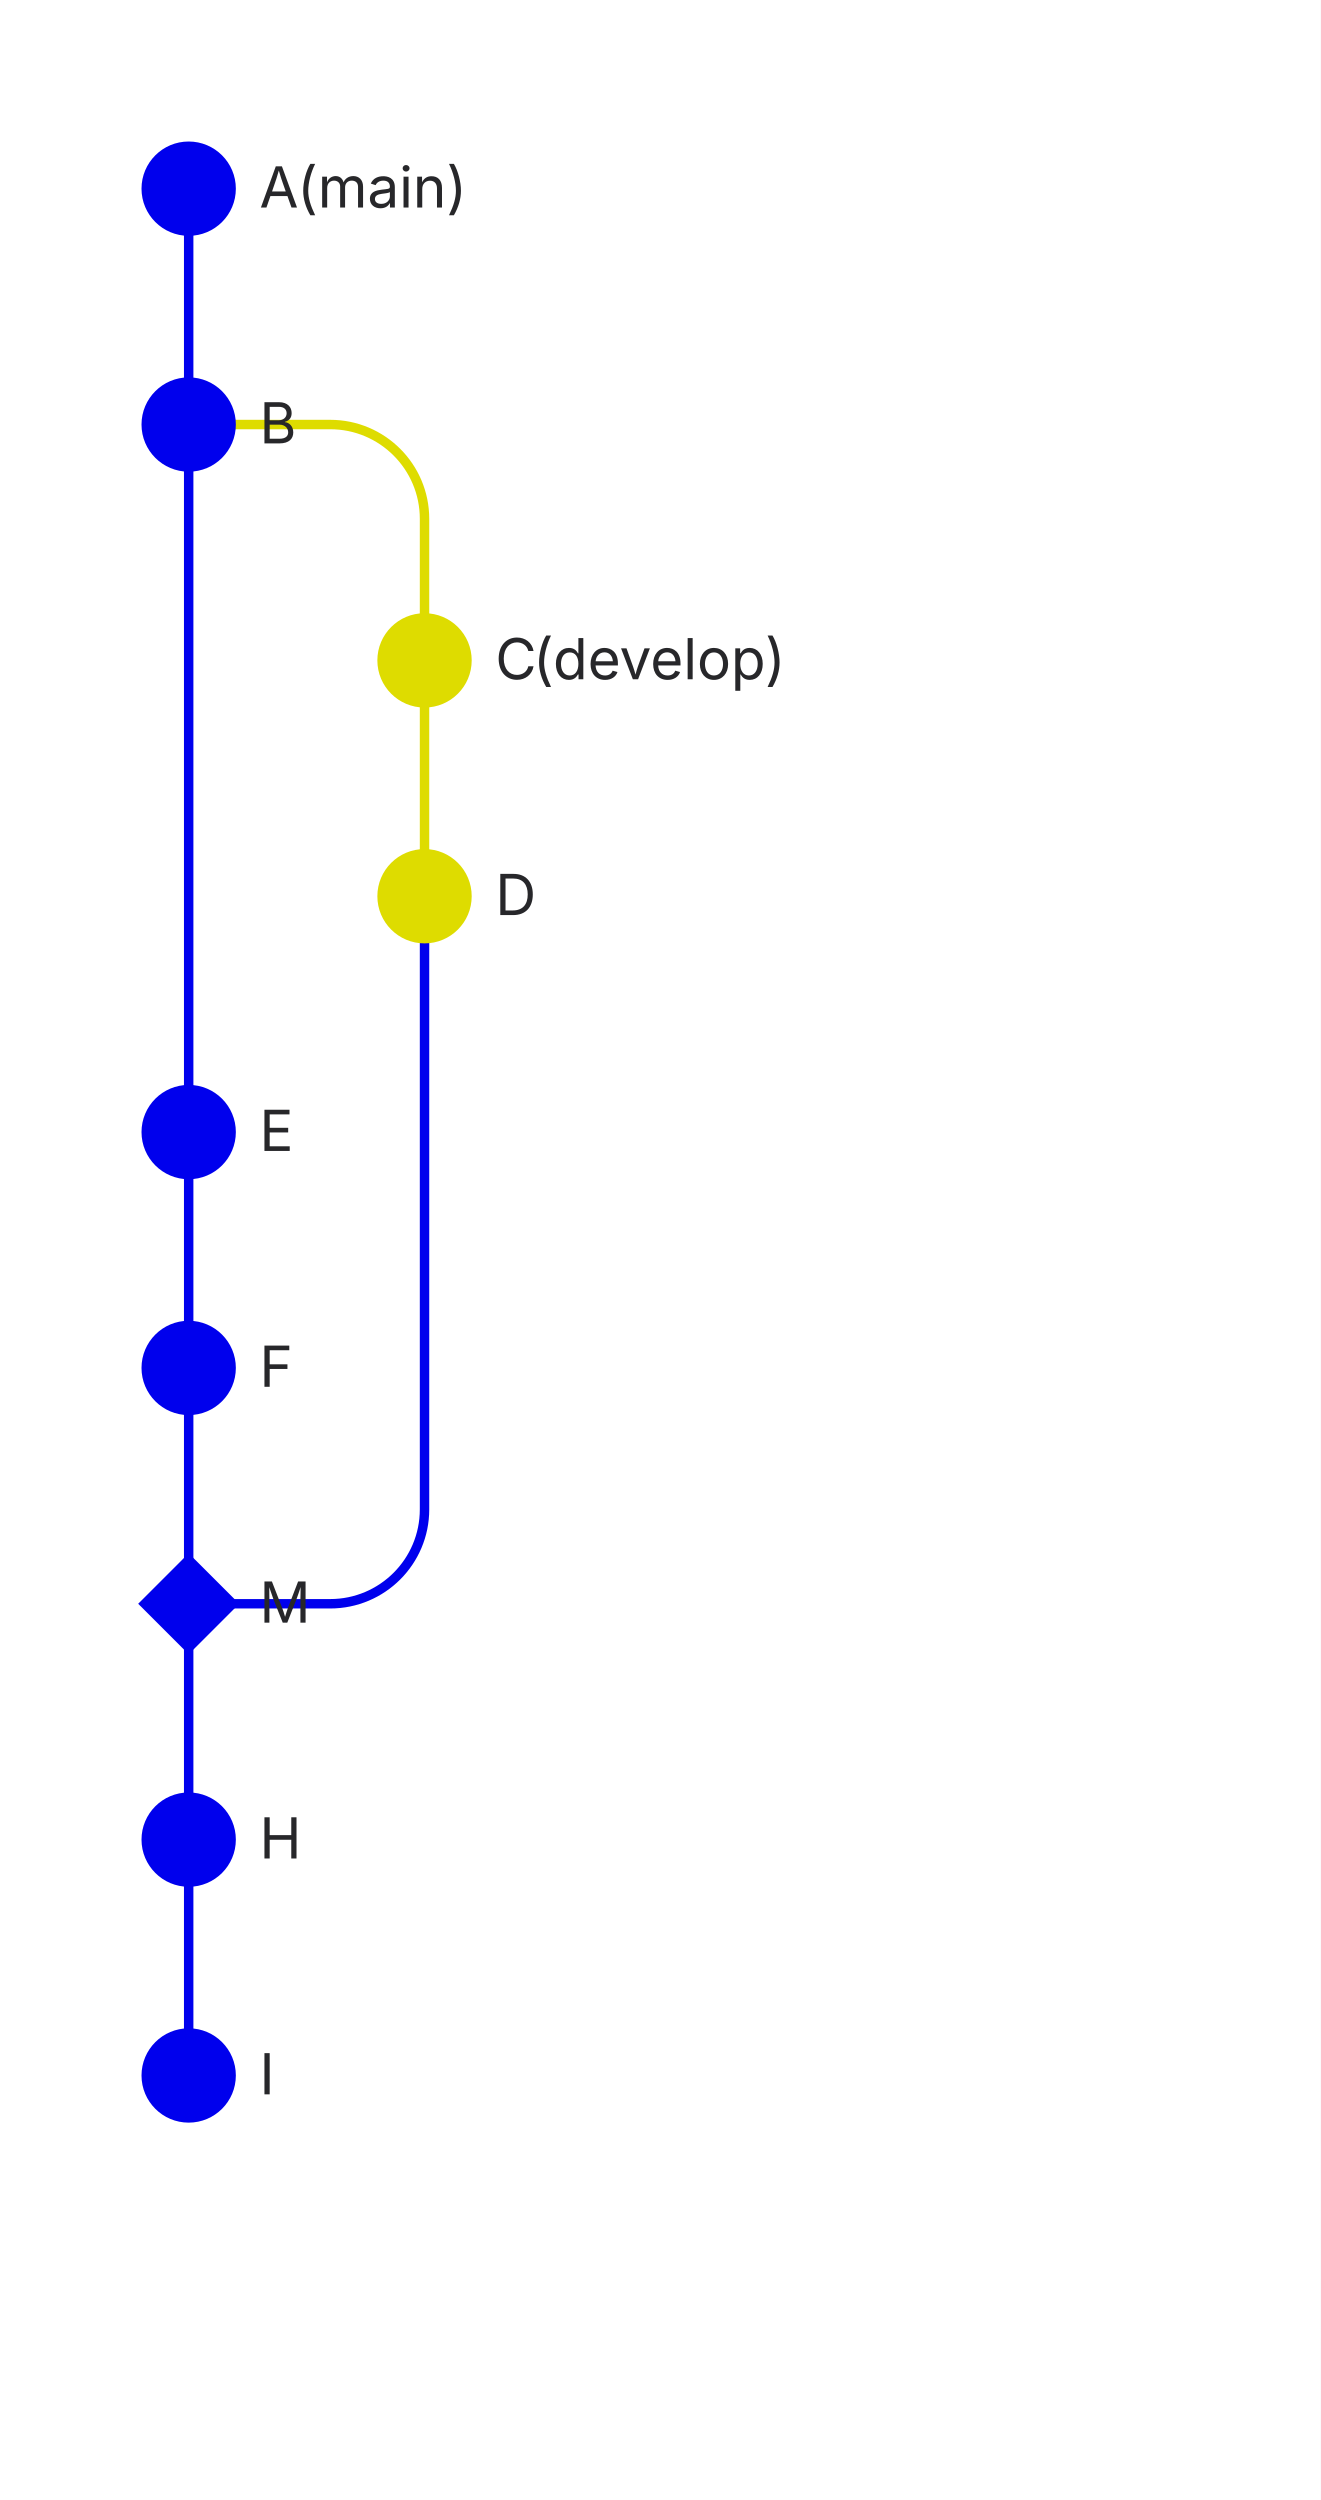
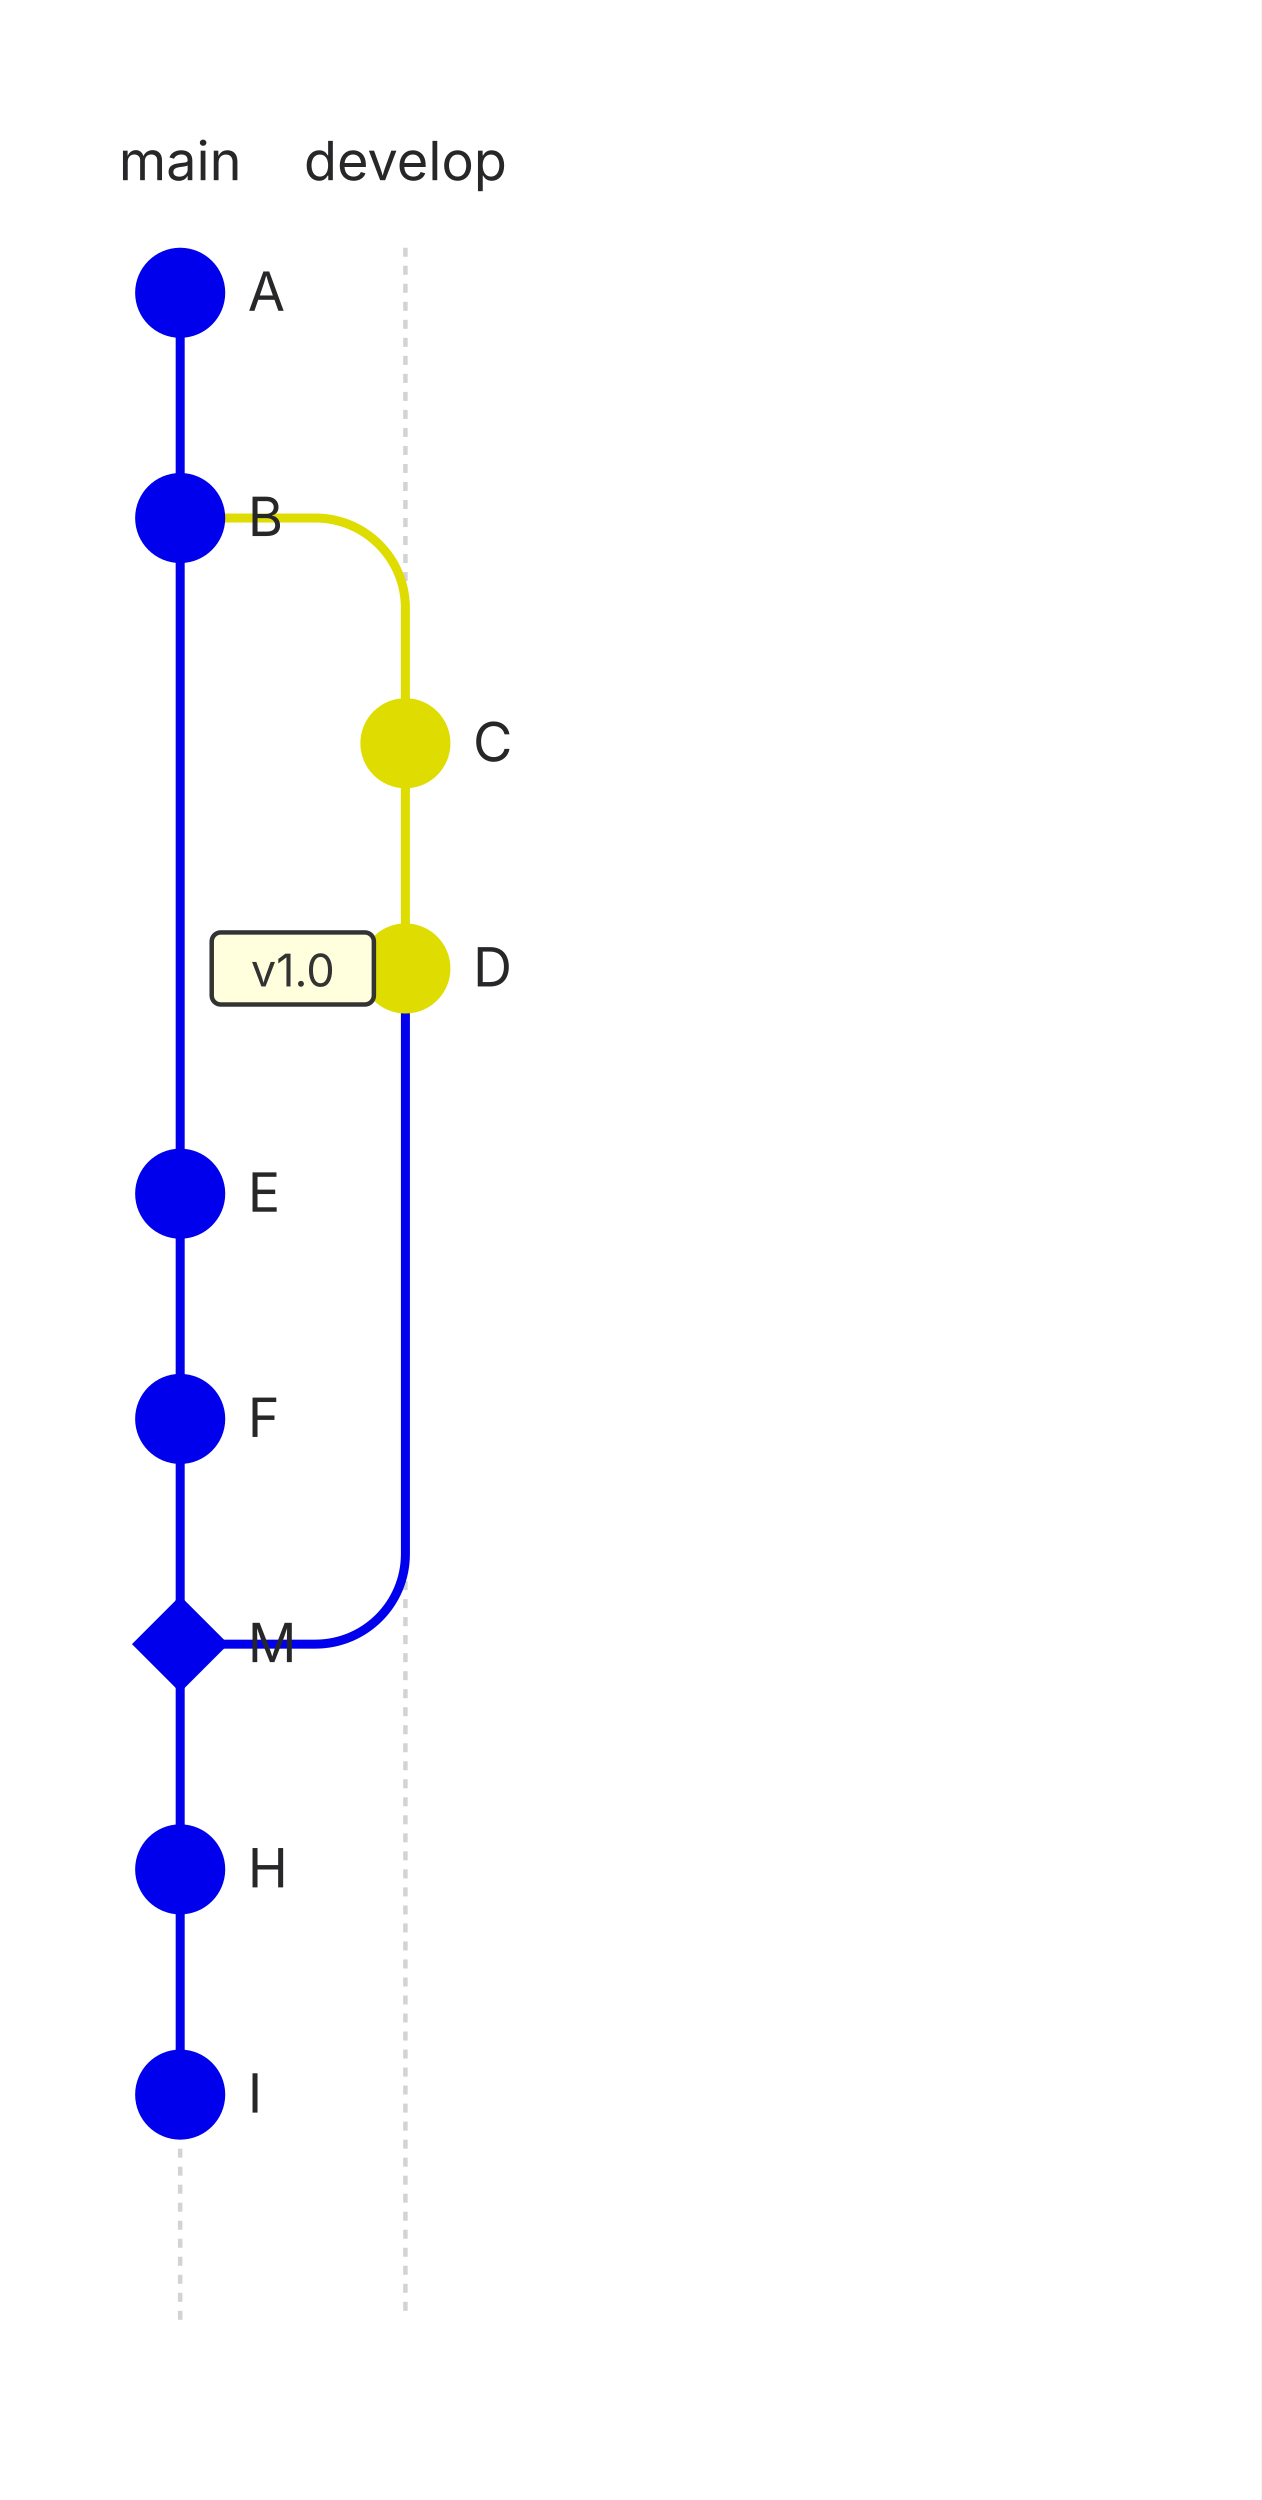
- <svg xmlns="http://www.w3.org/2000/svg" width="280" height="530" viewBox="0 0 280 530">
+ <svg xmlns="http://www.w3.org/2000/svg" width="280" height="555" viewBox="0 0 280 555">
  <style>
  .commit { fill: #FFFFFF; }
  .commit-text { font-family: 'Inter', sans-serif; font-size: 12px; fill: #27272A; }
  .branch-text { font-family: 'Inter', sans-serif; font-size: 12px; fill: #27272A; }
+   .tag-text { font-family: 'Inter', sans-serif; font-size: 10px; fill: #333; }
</style>
  <rect width="100%" height="100%" fill="#FFFFFF" />
-   <line x1="40" y1="40" x2="40" y2="440" stroke="#0000ED" stroke-width="2" />
-   <line x1="90" y1="140" x2="90" y2="190" stroke="#DEDC00" stroke-width="2" />
-   <path d="M 40 90 L 70 90 A 20 20 0 0 1 90 110 L 90 140" stroke="#DEDC00" stroke-width="2" fill="none" />
-   <path d="M 90 190 L 90 320 A 20 20 0 0 1 70 340 L 40 340" stroke="#0000ED" stroke-width="2" fill="none" />
-   <circle cx="40" cy="40" r="10" fill="#0000ED" stroke="#0000ED" stroke-width="0" />
-   <text x="55" y="44" class="commit-text">A</text>
-   <circle cx="40" cy="90" r="10" fill="#0000ED" stroke="#0000ED" stroke-width="0" />
-   <text x="55" y="94" class="commit-text">B</text>
-   <circle cx="90" cy="140" r="10" fill="#DEDC00" stroke="#DEDC00" stroke-width="0" />
-   <text x="105" y="144" class="commit-text">C</text>
-   <circle cx="90" cy="190" r="10" fill="#DEDC00" stroke="#DEDC00" stroke-width="0" />
-   <text x="105" y="194" class="commit-text">D</text>
-   <circle cx="40" cy="240" r="10" fill="#0000ED" stroke="#0000ED" stroke-width="0" />
-   <text x="55" y="244" class="commit-text">E</text>
-   <circle cx="40" cy="290" r="10" fill="#0000ED" stroke="#0000ED" stroke-width="0" />
-   <text x="55" y="294" class="commit-text">F</text>
-   <polygon points="40,330 50,340 40,350 30,340" fill="#0000ED" stroke="#0000ED" stroke-width="1" />
-   <text x="55" y="344" class="commit-text">M</text>
-   <circle cx="40" cy="390" r="10" fill="#0000ED" stroke="#0000ED" stroke-width="0" />
-   <text x="55" y="394" class="commit-text">H</text>
-   <circle cx="40" cy="440" r="10" fill="#0000ED" stroke="#0000ED" stroke-width="0" />
-   <text x="55" y="444" class="commit-text">I</text>
-   <text x="63" y="44" class="branch-text">(main)</text>
-   <text x="113" y="144" class="branch-text">(develop)</text>
+   <line x1="40" y1="55" x2="40" y2="65" stroke="lightgrey" stroke-width="1" stroke-dasharray="2" />
+   <line x1="40" y1="65" x2="40" y2="465" stroke="#0000ED" stroke-width="2" />
+   <line x1="40" y1="465" x2="40" y2="515" stroke="lightgrey" stroke-width="1" stroke-dasharray="2" />
+   <line x1="90" y1="55" x2="90" y2="165" stroke="lightgrey" stroke-width="1" stroke-dasharray="2" />
+   <line x1="90" y1="165" x2="90" y2="215" stroke="#DEDC00" stroke-width="2" />
+   <line x1="90" y1="215" x2="90" y2="515" stroke="lightgrey" stroke-width="1" stroke-dasharray="2" />
+   <path d="M 40 115 L 70 115 A 20 20 0 0 1 90 135 L 90 165" stroke="#DEDC00" stroke-width="2" fill="none" />
+   <path d="M 90 215 L 90 345 A 20 20 0 0 1 70 365 L 40 365" stroke="#0000ED" stroke-width="2" fill="none" />
+   <circle cx="40" cy="65" r="10" fill="#0000ED" stroke="#0000ED" stroke-width="0" />
+   <text x="55" y="69" class="commit-text">A</text>
+   <circle cx="40" cy="115" r="10" fill="#0000ED" stroke="#0000ED" stroke-width="0" />
+   <text x="55" y="119" class="commit-text">B</text>
+   <circle cx="90" cy="165" r="10" fill="#DEDC00" stroke="#DEDC00" stroke-width="0" />
+   <text x="105" y="169" class="commit-text">C</text>
+   <circle cx="90" cy="215" r="10" fill="#DEDC00" stroke="#DEDC00" stroke-width="0" />
+   <text x="105" y="219" class="commit-text">D</text>
+   <rect x="47" y="207" width="36" height="16" rx="2" fill="#FFFFDE" stroke="#333" stroke-width="1" />
+   <text x="65" y="219" class="tag-text" text-anchor="middle">v1.0</text>
+   <circle cx="40" cy="265" r="10" fill="#0000ED" stroke="#0000ED" stroke-width="0" />
+   <text x="55" y="269" class="commit-text">E</text>
+   <circle cx="40" cy="315" r="10" fill="#0000ED" stroke="#0000ED" stroke-width="0" />
+   <text x="55" y="319" class="commit-text">F</text>
+   <polygon points="40,355 50,365 40,375 30,365" fill="#0000ED" stroke="#0000ED" stroke-width="1" />
+   <text x="55" y="369" class="commit-text">M</text>
+   <circle cx="40" cy="415" r="10" fill="#0000ED" stroke="#0000ED" stroke-width="0" />
+   <text x="55" y="419" class="commit-text">H</text>
+   <circle cx="40" cy="465" r="10" fill="#0000ED" stroke="#0000ED" stroke-width="0" />
+   <text x="55" y="469" class="commit-text">I</text>
+   <text x="40" y="40" class="branch-text" text-anchor="middle" fill="#0000ED">main</text>
+   <text x="90" y="40" class="branch-text" text-anchor="middle" fill="#DEDC00">develop</text>
</svg>
